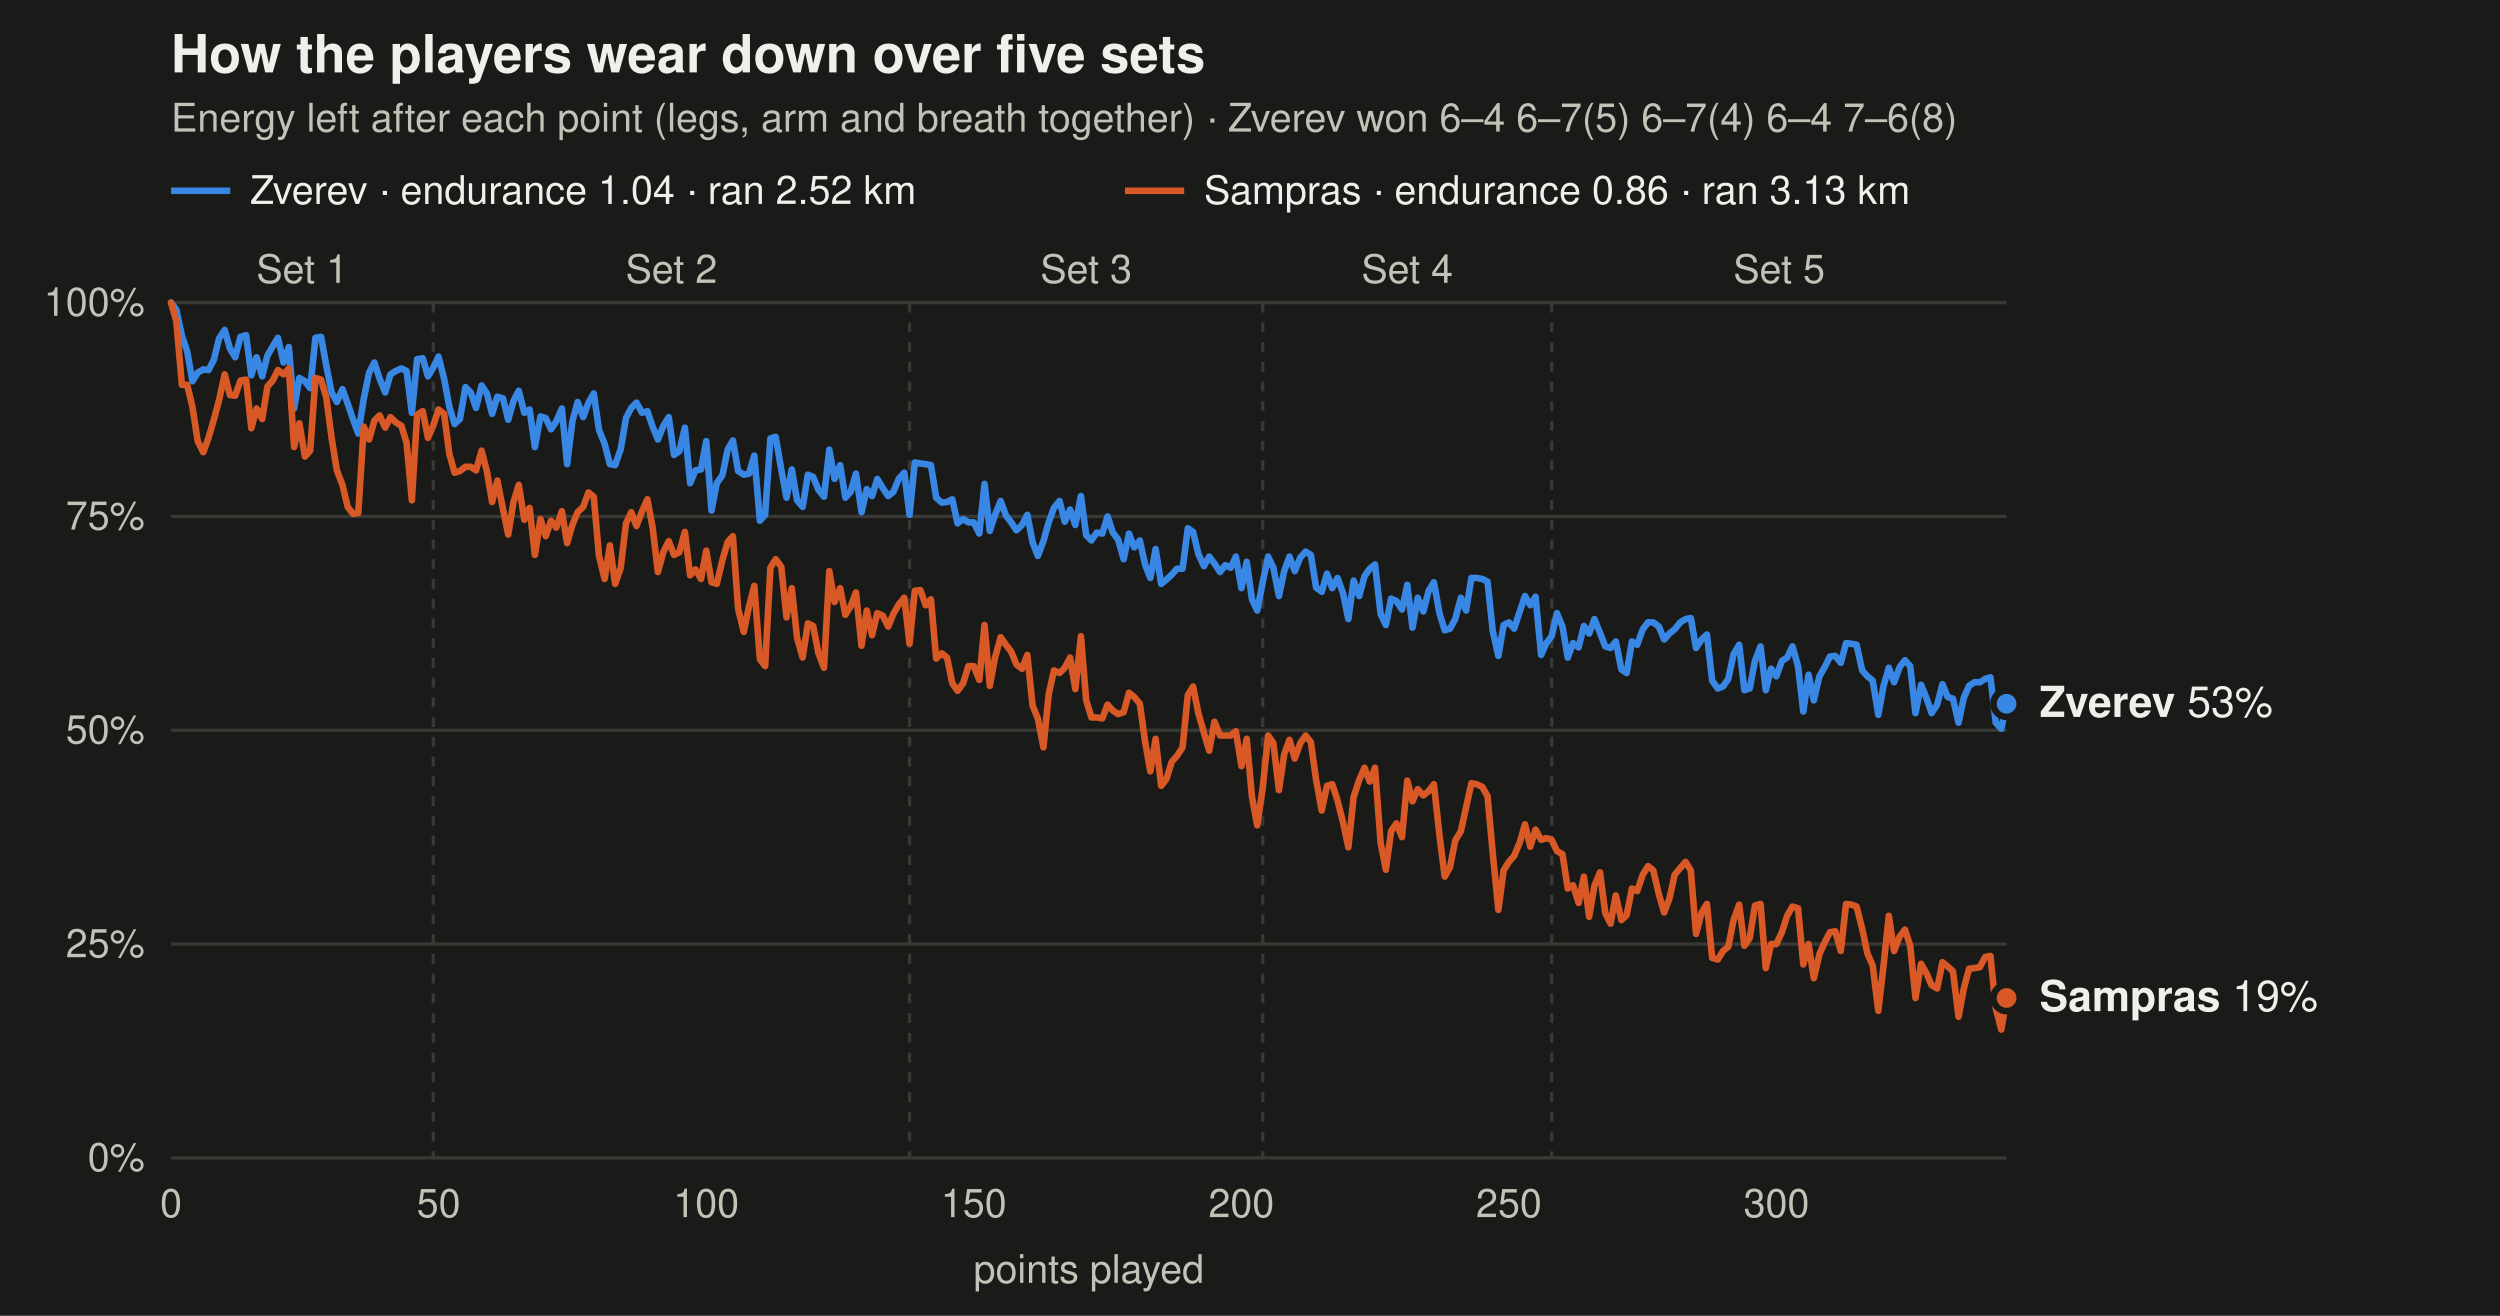
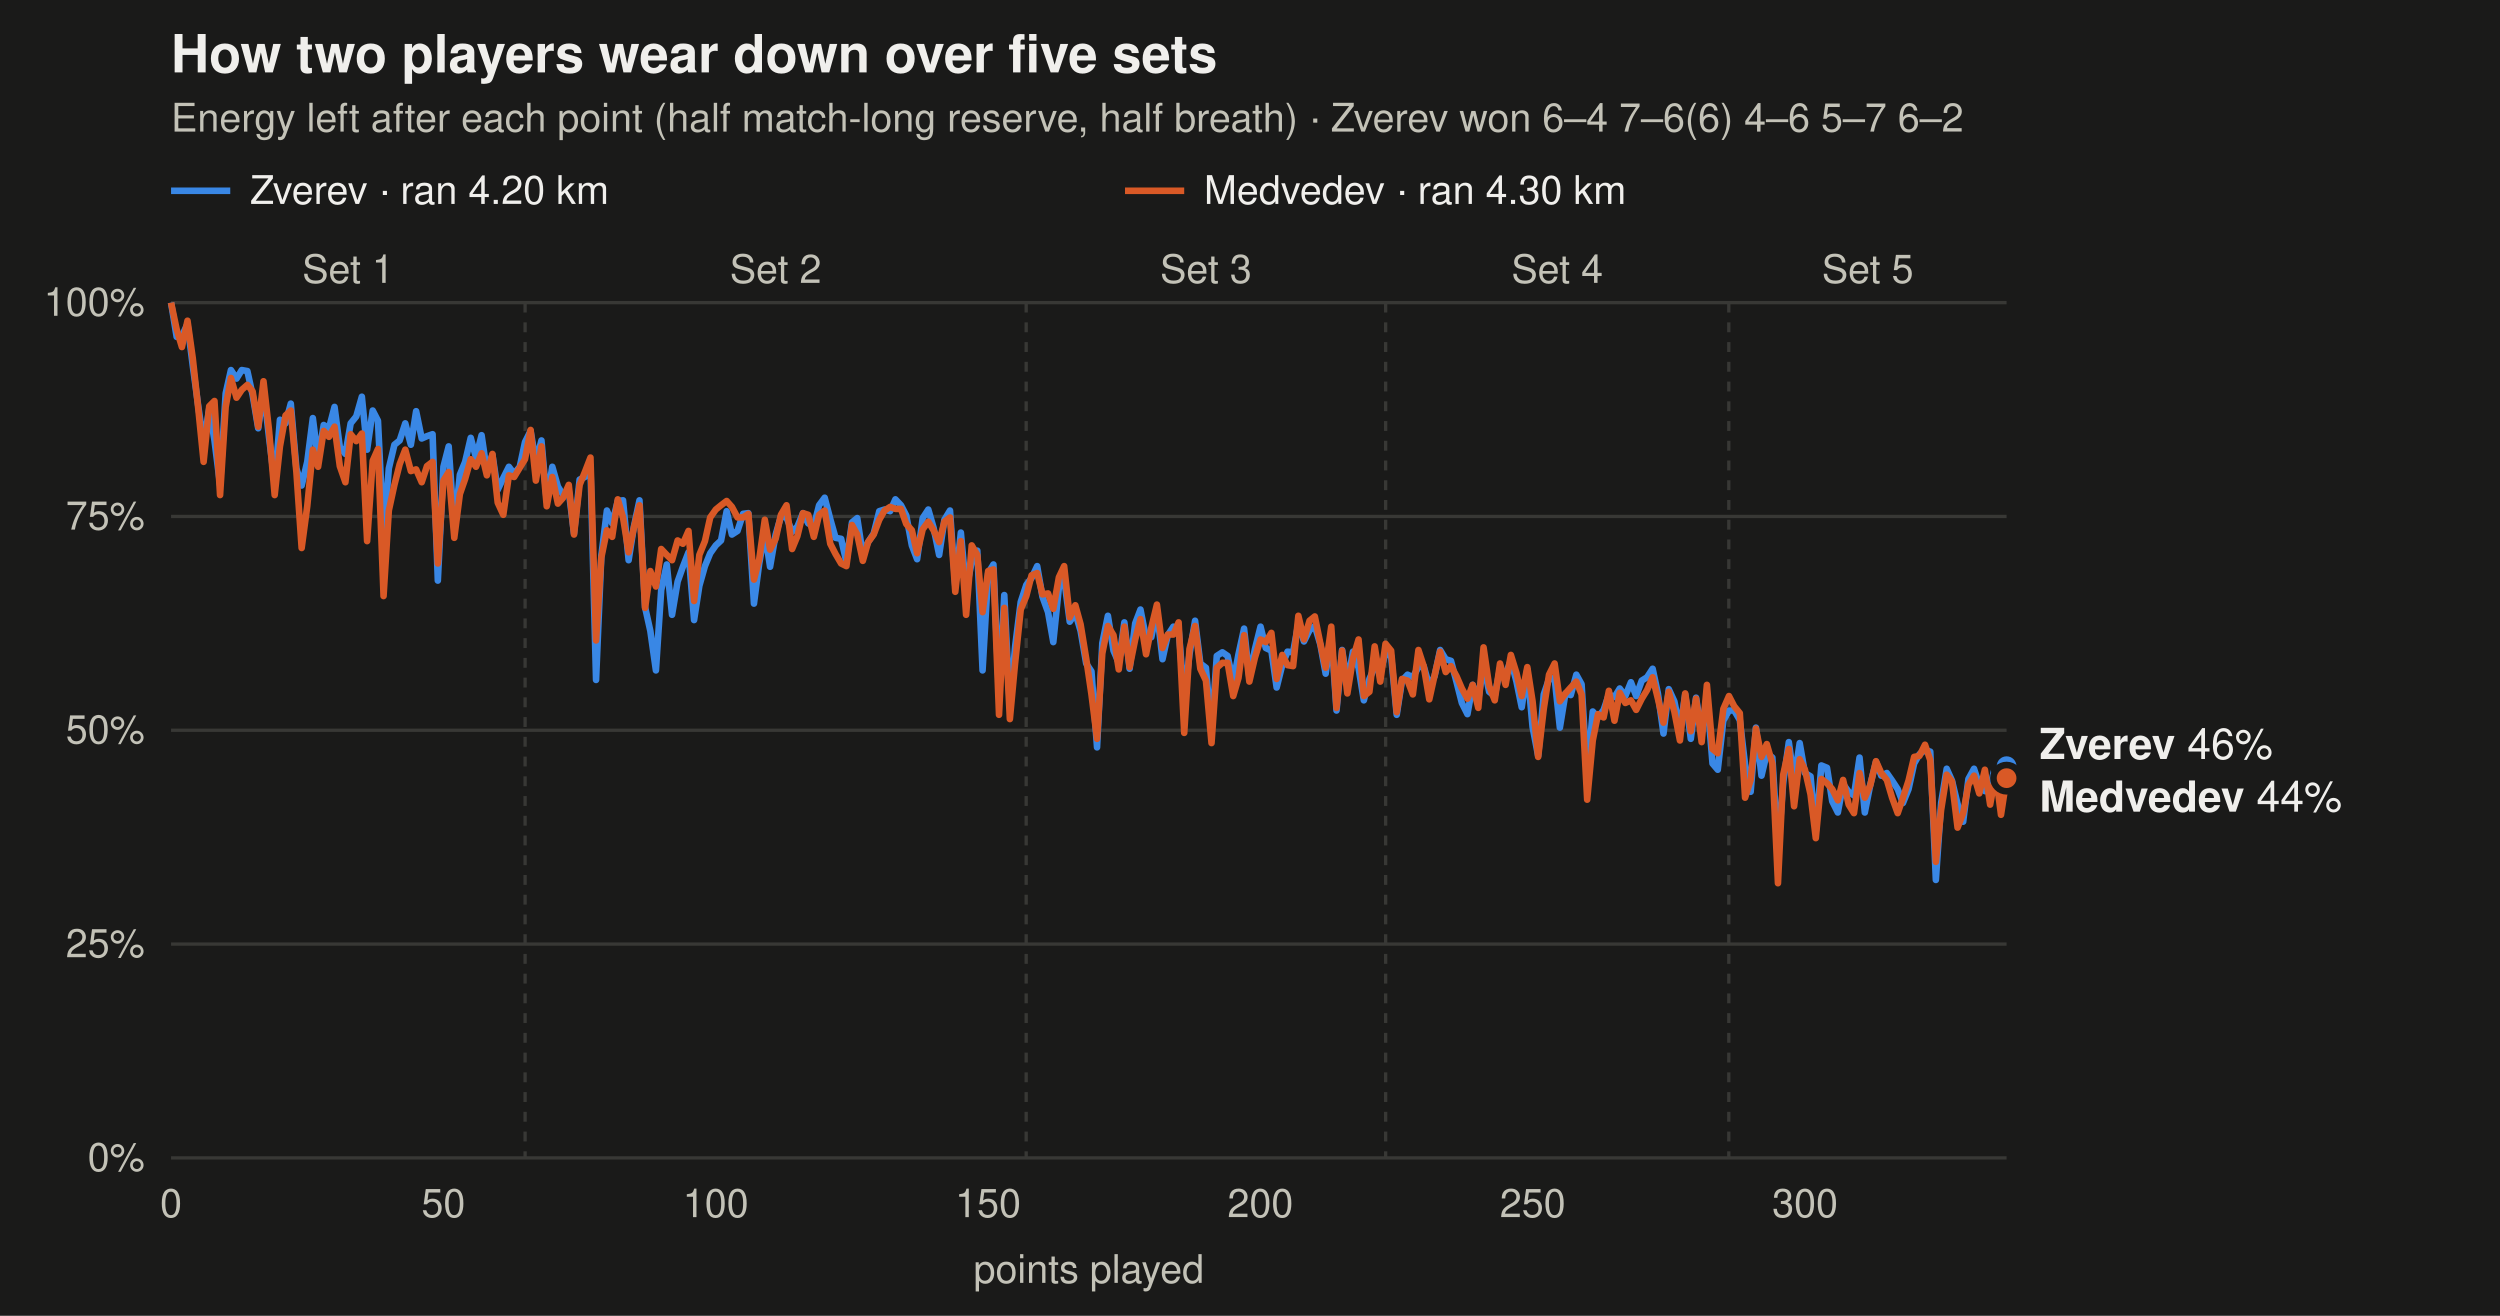
- <svg xmlns="http://www.w3.org/2000/svg" viewBox="0 0 760 400" width="760" height="400" font-family="-apple-system,BlinkMacSystemFont,Segoe UI,Helvetica,Arial,sans-serif" role="img" aria-label="Energy left over a five-set match, Zverev against Sampras">
+ <svg xmlns="http://www.w3.org/2000/svg" viewBox="0 0 760 400" width="760" height="400" font-family="-apple-system,BlinkMacSystemFont,Segoe UI,Helvetica,Arial,sans-serif" role="img" aria-label="Energy left after each point of a five-set match">
  <rect width="760" height="400" fill="#1a1a19" />
-   <text x="52" y="22" font-size="16" font-weight="600" fill="#f0efec">How the players wear down over five sets</text>
-   <text x="52" y="40" font-size="12" fill="#c3c2b7">Energy left after each point (legs, arm and breath together) · Zverev won 6–4 6–7(5) 6–7(4) 6–4 7–6(8)</text>
+   <text x="52" y="22" font-size="16" font-weight="600" fill="#f0efec">How two players wear down over five sets</text>
+   <text x="52" y="40" font-size="12" fill="#c3c2b7">Energy left after each point (half match-long reserve, half breath) · Zverev won 6–4 7–6(6) 4–6 5–7 6–2</text>
  <line x1="52" x2="70" y1="58" y2="58" stroke="#3987e5" stroke-width="2" />
-   <text x="76" y="62" font-size="12" fill="#f0efec">Zverev · endurance 1.04 · ran 2.52 km</text>
+   <text x="76" y="62" font-size="12" fill="#f0efec">Zverev · ran 4.20 km</text>
  <line x1="342" x2="360" y1="58" y2="58" stroke="#d95926" stroke-width="2" />
-   <text x="366" y="62" font-size="12" fill="#f0efec">Sampras · endurance 0.86 · ran 3.13 km</text>
+   <text x="366" y="62" font-size="12" fill="#f0efec">Medvedev · ran 4.30 km</text>
  <line x1="52" x2="610" y1="352" y2="352" stroke="#383835" />
  <text x="44" y="356" text-anchor="end" font-size="12" fill="#c3c2b7">0%</text>
  <line x1="52" x2="610" y1="287" y2="287" stroke="#383835" />
  <text x="44" y="291" text-anchor="end" font-size="12" fill="#c3c2b7">25%</text>
  <line x1="52" x2="610" y1="222" y2="222" stroke="#383835" />
  <text x="44" y="226" text-anchor="end" font-size="12" fill="#c3c2b7">50%</text>
  <line x1="52" x2="610" y1="157" y2="157" stroke="#383835" />
  <text x="44" y="161" text-anchor="end" font-size="12" fill="#c3c2b7">75%</text>
  <line x1="52" x2="610" y1="92" y2="92" stroke="#383835" />
  <text x="44" y="96" text-anchor="end" font-size="12" fill="#c3c2b7">100%</text>
  <text x="52" y="370" text-anchor="middle" font-size="12" fill="#c3c2b7">0</text>
-   <text x="133.341" y="370" text-anchor="middle" font-size="12" fill="#c3c2b7">50</text>
-   <text x="214.682" y="370" text-anchor="middle" font-size="12" fill="#c3c2b7">100</text>
-   <text x="296.023" y="370" text-anchor="middle" font-size="12" fill="#c3c2b7">150</text>
-   <text x="377.364" y="370" text-anchor="middle" font-size="12" fill="#c3c2b7">200</text>
-   <text x="458.706" y="370" text-anchor="middle" font-size="12" fill="#c3c2b7">250</text>
-   <text x="540.047" y="370" text-anchor="middle" font-size="12" fill="#c3c2b7">300</text>
-   <line x1="131.714" x2="131.714" y1="92" y2="352" stroke="#383835" stroke-dasharray="3 3" />
-   <line x1="276.501" x2="276.501" y1="92" y2="352" stroke="#383835" stroke-dasharray="3 3" />
-   <line x1="383.872" x2="383.872" y1="92" y2="352" stroke="#383835" stroke-dasharray="3 3" />
-   <line x1="471.72" x2="471.72" y1="92" y2="352" stroke="#383835" stroke-dasharray="3 3" />
-   <text x="91.857" y="86" text-anchor="middle" font-size="12" fill="#c3c2b7">Set 1</text>
-   <text x="204.108" y="86" text-anchor="middle" font-size="12" fill="#c3c2b7">Set 2</text>
-   <text x="330.187" y="86" text-anchor="middle" font-size="12" fill="#c3c2b7">Set 3</text>
-   <text x="427.796" y="86" text-anchor="middle" font-size="12" fill="#c3c2b7">Set 4</text>
-   <text x="540.86" y="86" text-anchor="middle" font-size="12" fill="#c3c2b7">Set 5</text>
-   <polyline points="52.0,92.0 53.6,94.1 55.3,102.1 56.9,106.8 58.5,115.9 60.1,113.3 61.8,112.3 63.4,112.5 65.0,109.4 66.6,102.9 68.3,100.3 69.9,106.0 71.5,108.6 73.1,102.4 74.8,101.9 76.4,114.1 78.0,108.6 79.7,114.4 81.3,108.1 82.9,105.3 84.5,102.7 86.2,110.2 87.8,105.5 89.4,124.2 91.0,114.9 92.7,115.9 94.3,118.0 95.9,102.7 97.6,102.4 99.2,111.2 100.8,119.3 102.4,122.2 104.1,118.3 105.7,122.7 107.3,127.4 108.9,131.8 110.6,121.1 112.2,113.3 113.8,110.2 115.4,115.1 117.1,119.3 118.7,113.8 120.3,112.8 122.0,112.0 123.6,112.8 125.2,125.5 126.8,109.2 128.5,108.9 130.1,114.4 131.7,111.8 133.3,108.4 135.0,115.1 136.6,123.7 138.2,128.9 139.8,127.4 141.5,117.7 143.1,119.3 144.7,124.0 146.4,117.2 148.0,119.6 149.6,125.8 151.2,120.6 152.9,121.1 154.5,127.6 156.1,121.9 157.7,118.8 159.4,125.5 161.0,124.5 162.6,135.9 164.3,126.6 165.9,127.1 167.5,130.5 169.1,128.1 170.8,124.2 172.4,141.1 174.0,128.1 175.6,122.2 177.3,126.8 178.9,122.4 180.5,119.6 182.1,130.7 183.8,134.9 185.4,141.1 187.0,141.4 188.7,136.5 190.3,127.1 191.9,124.0 193.5,122.4 195.2,125.5 196.8,125.0 198.4,129.7 200.0,133.6 201.7,129.4 203.3,126.8 204.9,138.3 206.5,137.2 208.2,130.0 209.8,146.9 211.4,143.0 213.1,142.7 214.7,134.1 216.3,155.2 217.9,146.9 219.6,144.5 221.2,136.7 222.8,133.9 224.4,143.2 226.1,144.3 227.7,144.0 229.3,138.5 231.0,158.3 232.6,156.5 234.2,133.3 235.8,132.8 237.5,142.7 239.1,151.3 240.7,142.7 242.3,152.1 244.0,154.1 245.6,144.3 247.2,145.0 248.8,148.9 250.5,151.0 252.1,136.7 253.7,145.6 255.4,141.4 257.0,151.3 258.6,149.5 260.2,144.0 261.9,155.7 263.5,148.7 265.1,150.8 266.7,145.6 268.4,148.4 270.0,150.8 271.6,149.5 273.2,145.6 274.9,143.7 276.5,156.5 278.1,140.6 279.8,140.9 281.4,141.1 283.0,141.4 284.6,151.3 286.3,152.8 287.9,152.6 289.5,151.8 291.1,159.1 292.8,157.8 294.4,158.8 296.0,158.8 297.7,162.2 299.3,147.1 300.9,161.4 302.5,156.5 304.2,152.3 305.8,156.7 307.4,158.8 309.0,161.2 310.7,159.6 312.3,156.5 313.9,164.8 315.5,169.0 317.2,164.5 318.8,158.8 320.4,154.4 322.1,152.3 323.7,158.6 325.3,154.9 326.9,159.6 328.6,150.8 330.2,162.7 331.8,164.3 333.4,161.9 335.1,162.2 336.7,157.0 338.3,161.9 339.9,164.0 341.6,170.0 343.2,162.2 344.8,166.4 346.5,164.3 348.1,171.6 349.7,175.7 351.3,166.9 353.0,177.5 354.6,176.2 356.2,174.7 357.8,172.9 359.5,172.9 361.1,160.6 362.7,161.7 364.3,168.4 366.0,172.1 367.6,169.2 369.2,171.3 370.9,173.9 372.5,171.8 374.1,172.6 375.7,169.2 377.4,178.8 379.0,170.8 380.6,182.2 382.2,185.6 383.9,176.8 385.5,169.2 387.1,172.6 388.8,181.2 390.4,173.6 392.0,169.2 393.6,173.6 395.3,169.5 396.9,167.7 398.5,168.7 400.1,178.6 401.8,179.9 403.4,174.4 405.0,178.8 406.6,175.7 408.3,180.4 409.9,188.2 411.5,176.5 413.2,181.2 414.8,175.2 416.4,172.9 418.0,171.6 419.7,186.6 421.3,190.0 422.9,182.0 424.5,182.7 426.2,185.3 427.8,177.8 429.4,190.8 431.0,181.7 432.7,185.9 434.3,179.6 435.9,177.0 437.6,186.4 439.2,191.6 440.8,191.1 442.4,188.2 444.1,181.7 445.7,185.6 447.3,175.7 448.9,175.7 450.6,176.0 452.2,176.8 453.8,191.8 455.5,199.4 457.1,190.0 458.7,189.2 460.3,191.1 462.0,185.9 463.6,181.2 465.2,184.0 466.8,181.4 468.5,199.1 470.1,195.5 471.7,193.4 473.3,186.4 475.0,190.5 476.6,199.9 478.2,195.5 479.9,196.8 481.5,190.3 483.1,192.6 484.7,188.2 486.4,192.4 488.0,196.5 489.6,197.0 491.2,195.0 492.9,203.5 494.5,204.6 496.1,195.0 497.7,196.0 499.4,191.3 501.0,189.2 502.6,189.2 504.3,190.5 505.9,194.4 507.5,192.6 509.1,191.3 510.8,189.2 512.4,188.2 514.0,187.9 515.6,197.0 517.3,194.4 518.9,192.9 520.5,206.9 522.2,209.3 523.8,208.7 525.4,206.4 527.0,198.9 528.7,196.0 530.3,209.8 531.9,209.3 533.5,200.9 535.2,196.5 536.8,209.8 538.4,203.3 540.0,205.6 541.7,200.9 543.3,199.9 544.9,196.5 546.6,202.5 548.2,216.3 549.8,205.1 551.4,212.9 553.1,205.6 554.7,202.8 556.3,199.6 557.9,199.4 559.6,201.5 561.2,195.5 562.8,195.7 564.4,196.0 566.1,203.8 567.7,205.6 569.3,206.9 571.0,217.3 572.6,208.5 574.2,203.0 575.8,207.4 577.5,202.8 579.1,200.7 580.7,202.5 582.3,216.8 584.0,208.2 585.6,212.1 587.2,216.8 588.9,214.2 590.5,208.0 592.1,211.9 593.7,212.4 595.4,219.7 597.0,212.1 598.6,208.5 600.2,207.4 601.9,207.4 603.5,206.4 605.1,205.9 606.7,219.7 608.4,221.5 610.0,213.9" fill="none" stroke="#3987e5" stroke-width="2" stroke-linejoin="round" stroke-linecap="round" />
-   <polyline points="52.0,92.0 53.6,97.7 55.3,117.0 56.9,117.0 58.5,123.7 60.1,134.1 61.8,137.5 63.4,133.1 65.0,127.6 66.6,121.6 68.3,113.8 69.9,120.1 71.5,120.3 73.1,115.7 74.8,115.4 76.4,130.2 78.0,124.2 79.7,127.4 81.3,117.5 82.9,115.7 84.5,112.5 86.2,113.8 87.8,112.0 89.4,135.9 91.0,128.7 92.7,138.8 94.3,137.0 95.9,114.9 97.6,115.4 99.2,120.9 100.8,133.1 102.4,143.0 104.1,147.4 105.7,154.1 107.3,156.2 108.9,156.0 110.6,129.7 112.2,133.6 113.8,127.9 115.4,126.3 117.1,130.0 118.7,126.8 120.3,128.4 122.0,129.4 123.6,134.6 125.2,152.1 126.8,126.1 128.5,125.0 130.1,133.1 131.7,129.4 133.3,124.5 135.0,125.8 136.6,138.0 138.2,143.7 139.8,143.2 141.5,141.9 143.1,141.9 144.7,143.0 146.4,137.0 148.0,143.2 149.6,152.6 151.2,146.1 152.9,154.7 154.5,162.5 156.1,152.6 157.7,147.4 159.4,158.0 161.0,154.4 162.6,168.7 164.3,157.8 165.9,163.0 167.5,158.3 169.1,160.4 170.8,155.4 172.4,165.1 174.0,159.6 175.6,155.7 177.3,154.1 178.9,149.7 180.5,151.0 182.1,169.0 183.8,176.0 185.4,165.8 187.0,177.5 188.7,172.6 190.3,159.1 191.9,155.7 193.5,159.9 195.2,155.4 196.8,151.8 198.4,160.4 200.0,173.9 201.7,167.7 203.3,164.5 204.9,168.7 206.5,167.9 208.2,161.7 209.8,174.9 211.4,173.1 213.1,176.0 214.7,167.4 216.3,177.0 217.9,177.5 219.6,170.3 221.2,164.8 222.8,163.0 224.4,185.1 226.1,192.1 227.7,184.3 229.3,178.1 231.0,200.4 232.6,202.5 234.2,172.6 235.8,170.0 237.5,172.3 239.1,187.7 240.7,178.8 242.3,193.9 244.0,199.9 245.6,189.5 247.2,190.3 248.8,198.6 250.5,203.0 252.1,173.6 253.7,183.0 255.4,178.8 257.0,186.9 258.6,184.3 260.2,180.1 261.9,196.3 263.5,185.6 265.1,193.1 266.7,186.4 268.4,187.2 270.0,190.5 271.6,186.6 273.2,183.8 274.9,181.7 276.5,195.7 278.1,179.6 279.8,179.4 281.4,184.0 283.0,182.2 284.6,200.2 286.3,198.6 287.9,199.9 289.5,207.7 291.1,210.0 292.8,207.7 294.4,202.5 296.0,202.5 297.7,206.7 299.3,190.0 300.9,208.5 302.5,199.9 304.2,193.7 305.8,196.0 307.4,198.1 309.0,202.0 310.7,203.3 312.3,199.1 313.9,214.5 315.5,218.4 317.2,227.2 318.8,211.1 320.4,203.8 322.1,204.6 323.7,203.0 325.3,199.9 326.9,209.5 328.6,193.4 330.2,212.9 331.8,218.1 333.4,218.1 335.1,218.4 336.7,214.2 338.3,216.0 339.9,217.1 341.6,216.5 343.2,210.6 344.8,211.9 346.5,213.9 348.1,225.4 349.7,234.5 351.3,224.6 353.0,238.9 354.6,236.8 356.2,231.6 357.8,229.8 359.5,227.2 361.1,211.3 362.7,208.7 364.3,216.8 366.0,222.8 367.6,228.2 369.2,219.4 370.9,223.6 372.5,223.6 374.1,223.6 375.7,222.3 377.4,232.9 379.0,224.6 380.6,242.3 382.2,250.9 383.9,239.2 385.5,223.6 387.1,225.9 388.8,240.2 390.4,229.3 392.0,224.9 393.6,230.6 395.3,225.9 396.9,223.6 398.5,225.6 400.1,237.1 401.8,246.4 403.4,238.9 405.0,238.4 406.6,243.3 408.3,250.1 409.9,257.6 411.5,242.3 413.2,237.1 414.8,233.4 416.4,237.6 418.0,233.4 419.7,256.1 421.3,264.4 422.9,252.7 424.5,250.3 426.2,254.5 427.8,237.3 429.4,243.6 431.0,239.9 432.7,241.8 434.3,240.5 435.9,238.4 437.6,254.0 439.2,266.5 440.8,263.6 442.4,255.5 444.1,252.7 445.7,245.4 447.3,238.1 448.9,238.4 450.6,239.2 452.2,242.0 453.8,259.4 455.5,276.6 457.1,264.6 458.7,262.0 460.3,260.2 462.0,256.1 463.6,250.6 465.2,257.4 466.8,252.2 468.5,255.3 470.1,254.8 471.7,255.3 473.3,258.7 475.0,259.7 476.6,270.1 478.2,269.1 479.9,274.5 481.5,266.5 483.1,278.7 484.7,269.3 486.4,265.2 488.0,277.6 489.6,280.8 491.2,272.2 492.9,279.7 494.5,278.2 496.1,270.1 497.7,270.9 499.4,265.9 501.0,263.3 502.6,264.6 504.3,271.9 505.9,277.4 507.5,273.2 509.1,265.9 510.8,263.9 512.4,262.0 514.0,264.6 515.6,283.9 517.3,277.4 518.9,274.8 520.5,291.2 522.2,291.7 523.8,289.1 525.4,287.8 527.0,279.7 528.7,275.0 530.3,287.5 531.9,285.2 533.5,275.3 535.2,274.8 536.8,294.3 538.4,287.0 540.0,287.0 541.7,283.4 543.3,278.4 544.9,275.6 546.6,276.1 548.2,293.2 549.8,287.0 551.4,297.4 553.1,290.1 554.7,286.5 556.3,283.4 557.9,283.1 559.6,289.1 561.2,274.8 562.8,275.0 564.4,275.6 566.1,282.3 567.7,289.9 569.3,293.5 571.0,307.3 572.6,293.5 574.2,278.4 575.8,289.1 577.5,284.7 579.1,282.6 580.7,287.5 582.3,303.4 584.0,293.0 585.6,295.8 587.2,299.5 588.9,300.5 590.5,292.5 592.1,293.8 593.7,295.3 595.4,309.1 597.0,300.5 598.6,294.5 600.2,294.3 601.9,294.0 603.5,290.9 605.1,290.6 606.7,306.5 608.4,313.0 610.0,303.4" fill="none" stroke="#d95926" stroke-width="2" stroke-linejoin="round" stroke-linecap="round" />
-   <circle cx="610" cy="213.94" r="4" fill="#3987e5" stroke="#1a1a19" stroke-width="2" />
-   <text x="620" y="217.94" font-size="13" fill="#f0efec">
-     <tspan font-weight="600">Zverev</tspan> 53%</text>
-   <circle cx="610" cy="303.38" r="4" fill="#d95926" stroke="#1a1a19" stroke-width="2" />
-   <text x="620" y="307.38" font-size="13" fill="#f0efec">
-     <tspan font-weight="600">Sampras</tspan> 19%</text>
+   <text x="134.789" y="370" text-anchor="middle" font-size="12" fill="#c3c2b7">50</text>
+   <text x="217.579" y="370" text-anchor="middle" font-size="12" fill="#c3c2b7">100</text>
+   <text x="300.368" y="370" text-anchor="middle" font-size="12" fill="#c3c2b7">150</text>
+   <text x="383.157" y="370" text-anchor="middle" font-size="12" fill="#c3c2b7">200</text>
+   <text x="465.947" y="370" text-anchor="middle" font-size="12" fill="#c3c2b7">250</text>
+   <text x="548.736" y="370" text-anchor="middle" font-size="12" fill="#c3c2b7">300</text>
+   <line x1="159.626" x2="159.626" y1="92" y2="352" stroke="#383835" stroke-dasharray="3 3" />
+   <line x1="311.958" x2="311.958" y1="92" y2="352" stroke="#383835" stroke-dasharray="3 3" />
+   <line x1="421.24" x2="421.24" y1="92" y2="352" stroke="#383835" stroke-dasharray="3 3" />
+   <line x1="525.555" x2="525.555" y1="92" y2="352" stroke="#383835" stroke-dasharray="3 3" />
+   <text x="105.813" y="86" text-anchor="middle" font-size="12" fill="#c3c2b7">Set 1</text>
+   <text x="235.792" y="86" text-anchor="middle" font-size="12" fill="#c3c2b7">Set 2</text>
+   <text x="366.599" y="86" text-anchor="middle" font-size="12" fill="#c3c2b7">Set 3</text>
+   <text x="473.398" y="86" text-anchor="middle" font-size="12" fill="#c3c2b7">Set 4</text>
+   <text x="567.777" y="86" text-anchor="middle" font-size="12" fill="#c3c2b7">Set 5</text>
+   <polyline points="52.0,92.0 53.7,102.4 55.3,102.1 57.0,98.5 58.6,111.2 60.3,123.7 61.9,134.9 63.6,124.2 65.2,133.9 66.9,147.4 68.6,119.6 70.2,112.5 71.9,115.1 73.5,112.5 75.2,112.8 76.8,120.1 78.5,130.2 80.1,118.3 81.8,133.1 83.5,146.9 85.1,127.6 86.8,128.7 88.4,122.7 90.1,142.4 91.7,147.6 93.4,140.4 95.1,127.1 96.7,139.8 98.4,129.2 100.0,130.2 101.7,123.7 103.3,135.9 105.0,138.0 106.6,128.7 108.3,126.6 110.0,120.6 111.6,136.7 113.3,124.8 114.9,127.9 116.6,162.7 118.2,142.4 119.9,135.2 121.5,133.9 123.2,128.7 124.9,135.2 126.5,125.0 128.2,133.3 129.8,132.6 131.5,132.0 133.1,176.5 134.8,141.9 136.4,135.7 138.1,160.9 139.8,144.3 141.4,140.4 143.1,133.1 144.7,139.1 146.4,132.3 148.0,143.2 149.7,138.3 151.3,148.9 153.0,145.3 154.7,141.9 156.3,144.0 158.0,141.9 159.6,134.4 161.3,131.0 162.9,140.4 164.6,133.9 166.2,152.3 167.9,141.9 169.6,147.9 171.2,150.5 172.9,149.2 174.5,162.2 176.2,145.8 177.8,145.0 179.5,141.7 181.2,206.7 182.8,169.0 184.5,155.2 186.1,159.1 187.8,152.3 189.4,152.1 191.1,170.3 192.7,160.1 194.4,152.1 196.1,184.6 197.7,191.8 199.4,203.8 201.0,179.4 202.7,171.6 204.3,186.9 206.0,176.8 207.6,172.3 209.3,167.9 211.0,188.5 212.6,178.1 214.3,172.1 215.9,168.2 217.6,165.8 219.2,164.3 220.9,155.4 222.5,162.5 224.2,161.4 225.9,156.2 227.5,156.0 229.2,183.5 230.8,171.3 232.5,161.7 234.1,172.3 235.8,162.5 237.4,157.0 239.1,157.3 240.8,161.7 242.4,160.1 244.1,156.0 245.7,159.1 247.4,159.9 249.0,153.6 250.7,151.3 252.4,157.8 254.0,163.5 255.7,163.8 257.3,170.8 259.0,158.8 260.6,157.5 262.3,168.7 263.9,164.8 265.6,162.2 267.3,155.4 268.9,154.9 270.6,155.4 272.2,151.8 273.9,153.6 275.5,156.7 277.2,165.8 278.8,170.0 280.5,157.5 282.2,154.9 283.8,160.4 285.5,168.7 287.1,158.0 288.8,155.2 290.4,178.1 292.1,161.9 293.7,179.4 295.4,170.8 297.1,167.4 298.7,203.8 300.4,174.2 302.0,171.6 303.7,211.3 305.3,180.9 307.0,215.0 308.6,196.5 310.3,183.0 312.0,177.8 313.6,175.7 315.3,172.1 316.9,181.4 318.6,186.1 320.2,195.2 321.9,178.6 323.5,176.0 325.2,189.0 326.9,186.4 328.5,191.8 330.2,201.7 331.8,204.1 333.5,227.2 335.1,195.5 336.8,187.2 338.5,197.8 340.1,201.5 341.8,189.2 343.4,203.3 345.1,189.5 346.7,185.3 348.4,193.9 350.0,193.7 351.7,185.6 353.4,200.4 355.0,193.1 356.7,190.5 358.3,191.1 360.0,212.6 361.6,198.9 363.3,188.7 364.9,201.7 366.6,203.0 368.3,222.5 369.9,199.4 371.6,198.3 373.2,199.4 374.9,207.4 376.5,198.9 378.2,191.1 379.8,205.9 381.5,197.3 383.2,190.5 384.8,197.0 386.5,197.8 388.1,209.0 389.8,202.2 391.4,198.1 393.1,198.3 394.7,189.5 396.4,195.0 398.1,191.6 399.7,190.3 401.4,196.0 403.0,204.8 404.7,192.9 406.3,216.0 408.0,197.6 409.6,207.7 411.3,198.1 413.0,203.0 414.6,212.9 416.3,206.4 417.9,202.8 419.6,204.1 421.2,198.6 422.9,199.4 424.6,217.3 426.2,206.9 427.9,205.1 429.5,205.9 431.2,202.8 432.8,202.5 434.5,208.5 436.1,205.6 437.8,197.6 439.5,200.4 441.1,200.9 442.8,207.4 444.4,213.7 446.1,217.1 447.7,208.2 449.4,212.6 451.0,202.0 452.7,210.3 454.4,211.6 456.0,203.3 457.7,205.1 459.3,200.7 461.0,207.2 462.6,215.0 464.3,203.5 465.9,221.0 467.6,229.8 469.3,211.1 470.9,206.4 472.6,206.1 474.2,221.2 475.9,210.8 477.5,211.3 479.2,205.1 480.8,208.0 482.5,235.8 484.2,216.3 485.8,218.1 487.5,215.8 489.1,211.1 490.8,211.9 492.4,209.3 494.1,211.6 495.8,207.4 497.4,211.6 499.1,206.9 500.7,205.9 502.4,203.3 504.0,210.8 505.7,223.0 507.3,209.5 509.0,213.2 510.7,221.7 512.3,211.1 514.0,224.6 515.6,212.1 517.3,223.0 518.9,211.3 520.6,232.1 522.2,234.0 523.9,219.1 525.6,216.0 527.2,216.0 528.9,218.9 530.5,232.4 532.2,240.7 533.8,221.2 535.5,235.8 537.1,229.0 538.8,230.3 540.5,258.7 542.1,237.9 543.8,225.6 545.4,237.3 547.1,225.9 548.7,235.0 550.4,236.0 552.0,252.7 553.7,232.7 555.4,233.4 557.0,243.6 558.7,247.0 560.3,238.4 562.0,240.7 563.6,241.8 565.3,230.3 566.9,247.0 568.6,238.4 570.3,231.6 571.9,235.8 573.6,235.0 575.2,237.3 576.9,239.9 578.5,244.1 580.2,239.9 581.9,232.1 583.5,229.3 585.2,228.0 586.8,228.5 588.5,267.5 590.1,244.1 591.8,233.7 593.4,237.3 595.1,244.4 596.8,249.8 598.4,236.8 600.1,233.7 601.7,238.6 603.4,240.5 605.0,239.4 606.7,232.1 608.3,241.2 610.0,232.9" fill="none" stroke="#3987e5" stroke-width="2" stroke-linejoin="round" />
+   <polyline points="52.0,92.0 53.7,100.1 55.3,105.5 57.0,97.5 58.6,108.9 60.3,124.5 61.9,140.4 63.6,123.5 65.2,121.9 66.9,150.5 68.6,123.7 70.2,114.9 71.9,120.9 73.5,118.5 75.2,117.0 76.8,119.0 78.5,129.7 80.1,115.9 81.8,131.0 83.5,150.5 85.1,135.7 86.8,126.3 88.4,124.8 90.1,143.5 91.7,166.6 93.4,153.9 95.1,136.7 96.7,141.9 98.4,131.0 100.0,132.8 101.7,129.7 103.3,141.7 105.0,146.6 106.6,132.0 108.3,134.1 110.0,131.8 111.6,164.5 113.3,140.1 114.9,136.5 116.6,181.2 118.2,155.2 119.9,147.4 121.5,141.1 123.2,136.7 124.9,143.2 126.5,142.7 128.2,146.6 129.8,141.7 131.5,140.4 133.1,171.3 134.8,146.1 136.4,143.5 138.1,163.5 139.8,150.2 141.4,145.6 143.1,139.6 144.7,141.9 146.4,137.8 148.0,144.5 149.7,138.0 151.3,152.8 153.0,156.5 154.7,144.5 156.3,145.0 158.0,142.2 159.6,139.6 161.3,130.7 162.9,146.1 164.6,135.7 166.2,153.9 167.9,145.0 169.6,153.1 171.2,151.3 172.9,147.4 174.5,162.5 176.2,147.4 177.8,143.5 179.5,139.1 181.2,194.7 182.8,169.5 184.5,161.2 186.1,163.2 187.8,151.8 189.4,157.3 191.1,167.9 192.7,160.4 194.4,153.6 196.1,184.8 197.7,173.6 199.4,178.3 201.0,166.9 202.7,168.7 204.3,170.3 206.0,164.3 207.6,165.3 209.3,161.4 211.0,182.7 212.6,168.7 214.3,164.5 215.9,157.3 217.6,154.9 219.2,153.6 220.9,152.3 222.5,154.1 224.2,157.3 225.9,157.3 227.5,156.2 229.2,176.2 230.8,170.0 232.5,158.0 234.1,167.1 235.8,163.8 237.4,156.5 239.1,153.6 240.8,166.9 242.4,163.0 244.1,156.0 245.7,156.5 247.4,163.2 249.0,156.5 250.7,155.2 252.4,165.3 254.0,168.4 255.7,171.3 257.3,172.1 259.0,159.6 260.6,162.5 262.3,170.5 263.9,164.8 265.6,162.5 267.3,158.0 268.9,155.2 270.6,154.1 272.2,154.7 273.9,154.7 275.5,159.3 277.2,161.2 278.8,168.2 280.5,160.9 282.2,158.6 283.8,161.2 285.5,164.8 287.1,158.6 288.8,157.3 290.4,179.9 292.1,164.5 293.7,186.9 295.4,165.8 297.1,168.7 298.7,186.1 300.4,173.6 302.0,173.1 303.7,217.3 305.3,184.8 307.0,218.6 308.6,201.5 310.3,185.3 312.0,181.2 313.6,174.9 315.3,174.2 316.9,180.7 318.6,180.4 320.2,185.1 321.9,175.5 323.5,172.1 325.2,187.7 326.9,184.0 328.5,189.8 330.2,200.2 331.8,211.1 333.5,224.6 335.1,198.6 336.8,190.3 338.5,193.1 340.1,203.5 341.8,190.5 343.4,202.8 345.1,194.4 346.7,188.2 348.4,198.9 350.0,190.8 351.7,183.8 353.4,197.0 355.0,192.9 356.7,192.9 358.3,189.2 360.0,222.8 361.6,197.3 363.3,190.3 364.9,203.3 366.6,206.9 368.3,225.9 369.9,203.0 371.6,201.5 373.2,201.5 374.9,211.6 376.5,206.1 378.2,193.1 379.8,207.2 381.5,199.9 383.2,194.4 384.8,195.2 386.5,192.4 388.1,206.4 389.8,199.1 391.4,202.2 393.1,202.5 394.7,187.2 396.4,194.4 398.1,188.7 399.7,187.4 401.4,195.7 403.0,203.0 404.7,190.5 406.3,215.2 408.0,197.8 409.6,210.8 411.3,200.2 413.0,194.4 414.6,211.6 416.3,210.3 417.9,196.5 419.6,207.2 421.2,195.7 422.9,197.8 424.6,216.5 426.2,206.4 427.9,206.9 429.5,211.1 431.2,197.6 432.8,202.5 434.5,212.6 436.1,205.4 437.8,198.1 439.5,204.3 441.1,202.5 442.8,205.6 444.4,209.3 446.1,212.4 447.7,208.2 449.4,215.2 451.0,196.8 452.7,208.5 454.4,212.9 456.0,201.7 457.7,208.2 459.3,199.1 461.0,204.6 462.6,211.6 464.3,202.8 465.9,213.2 467.6,230.1 469.3,215.5 470.9,205.1 472.6,201.7 474.2,213.2 475.9,210.8 477.5,209.0 479.2,207.2 480.8,211.1 482.5,243.1 484.2,225.1 485.8,217.1 487.5,218.1 489.1,210.0 490.8,219.1 492.4,210.6 494.1,213.7 495.8,212.9 497.4,215.8 499.1,212.4 500.7,209.8 502.4,205.9 504.0,212.4 505.7,219.7 507.3,210.3 509.0,216.3 510.7,225.1 512.3,210.8 514.0,222.3 515.6,212.4 517.3,225.6 518.9,208.2 520.6,227.7 522.2,229.0 523.9,215.5 525.6,211.6 527.2,214.7 528.9,216.8 530.5,242.5 532.2,237.1 533.8,221.5 535.5,230.1 537.1,226.2 538.8,232.1 540.5,268.5 542.1,235.5 543.8,227.7 545.4,245.1 547.1,230.8 548.7,234.0 550.4,241.5 552.0,254.8 553.7,236.8 555.4,238.1 557.0,239.9 558.7,243.3 560.3,237.1 562.0,244.6 563.6,247.2 565.3,235.0 566.9,242.5 568.6,238.6 570.3,231.4 571.9,235.0 573.6,237.1 575.2,242.5 576.9,247.2 578.5,242.5 580.2,237.3 581.9,230.1 583.5,229.8 585.2,226.4 586.8,231.1 588.5,262.0 590.1,246.2 591.8,235.5 593.4,237.6 595.1,251.6 596.8,247.2 598.4,238.6 600.1,235.8 601.7,241.2 603.4,234.0 605.0,244.6 606.7,235.3 608.3,247.7 610.0,236.6" fill="none" stroke="#d95926" stroke-width="2" stroke-linejoin="round" />
+   <circle cx="610" cy="232.92" r="4" fill="#3987e5" stroke="#1a1a19" stroke-width="2" />
+   <text x="620" y="230.74" font-size="13" fill="#f0efec">
+     <tspan font-weight="600">Zverev</tspan> 46%</text>
+   <circle cx="610" cy="236.56" r="4" fill="#d95926" stroke="#1a1a19" stroke-width="2" />
+   <text x="620" y="246.74" font-size="13" fill="#f0efec">
+     <tspan font-weight="600">Medvedev</tspan> 44%</text>
  <text x="331" y="390" text-anchor="middle" font-size="12" fill="#c3c2b7">points played</text>
</svg>
